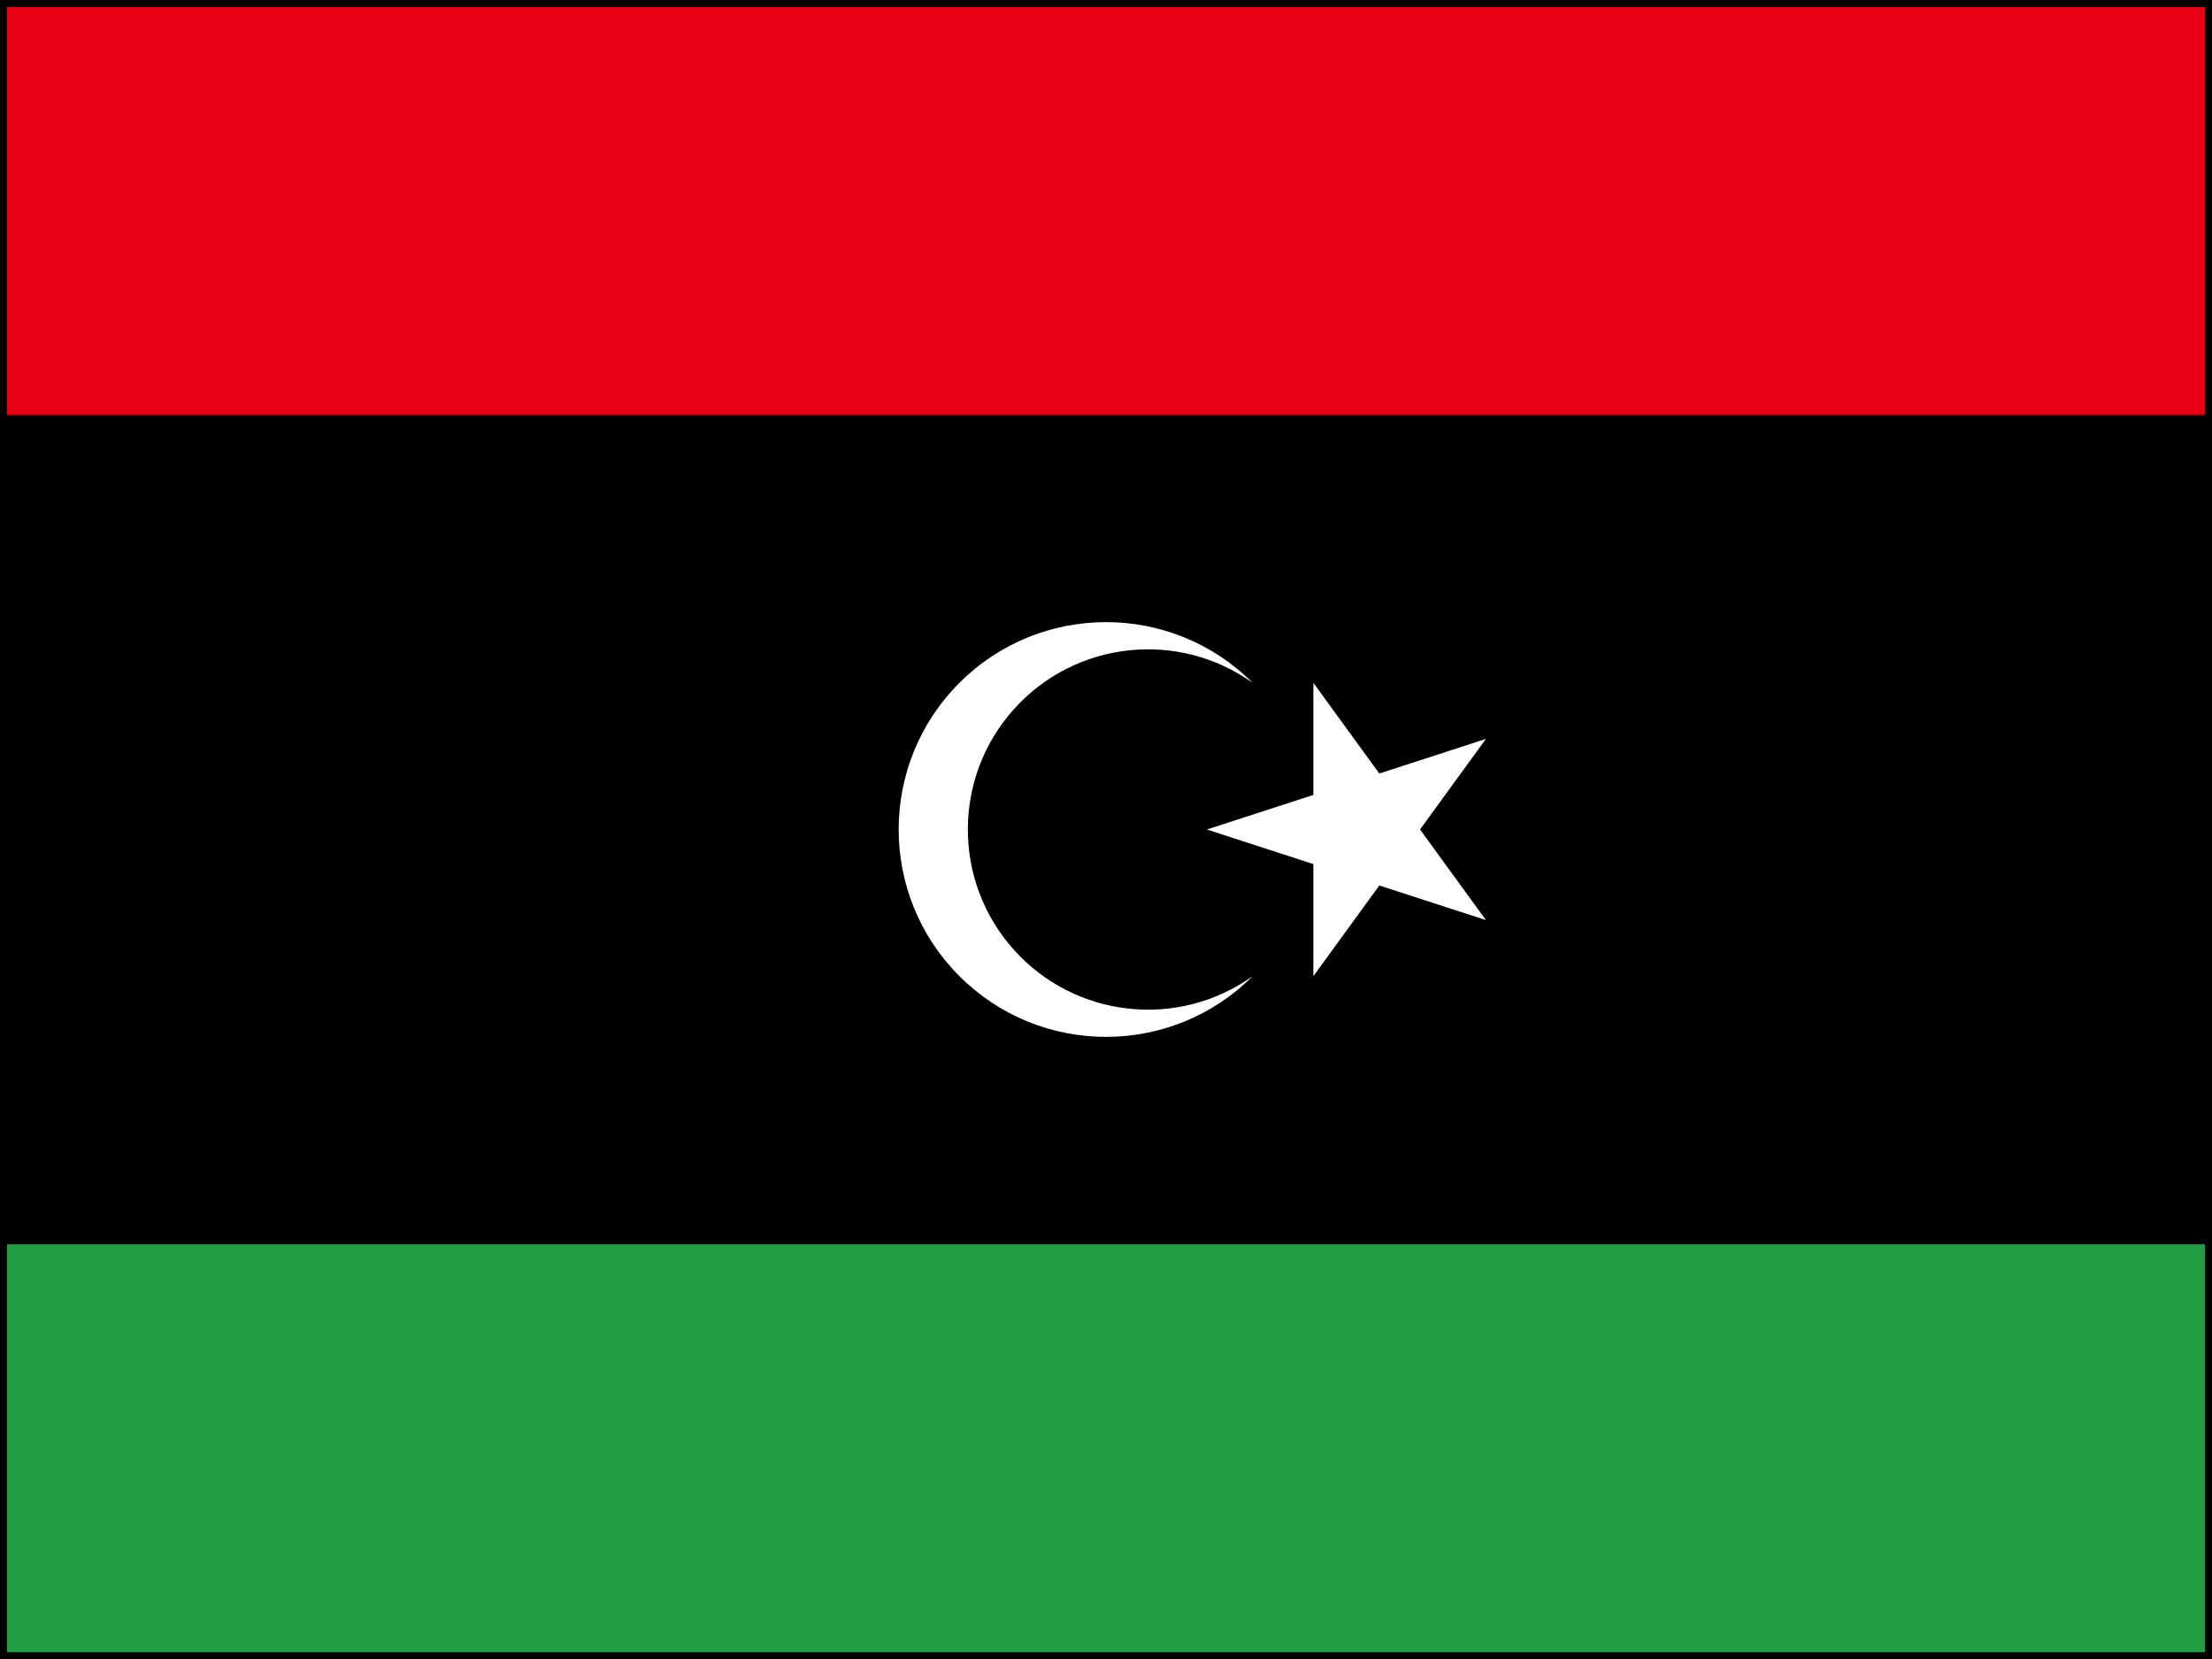
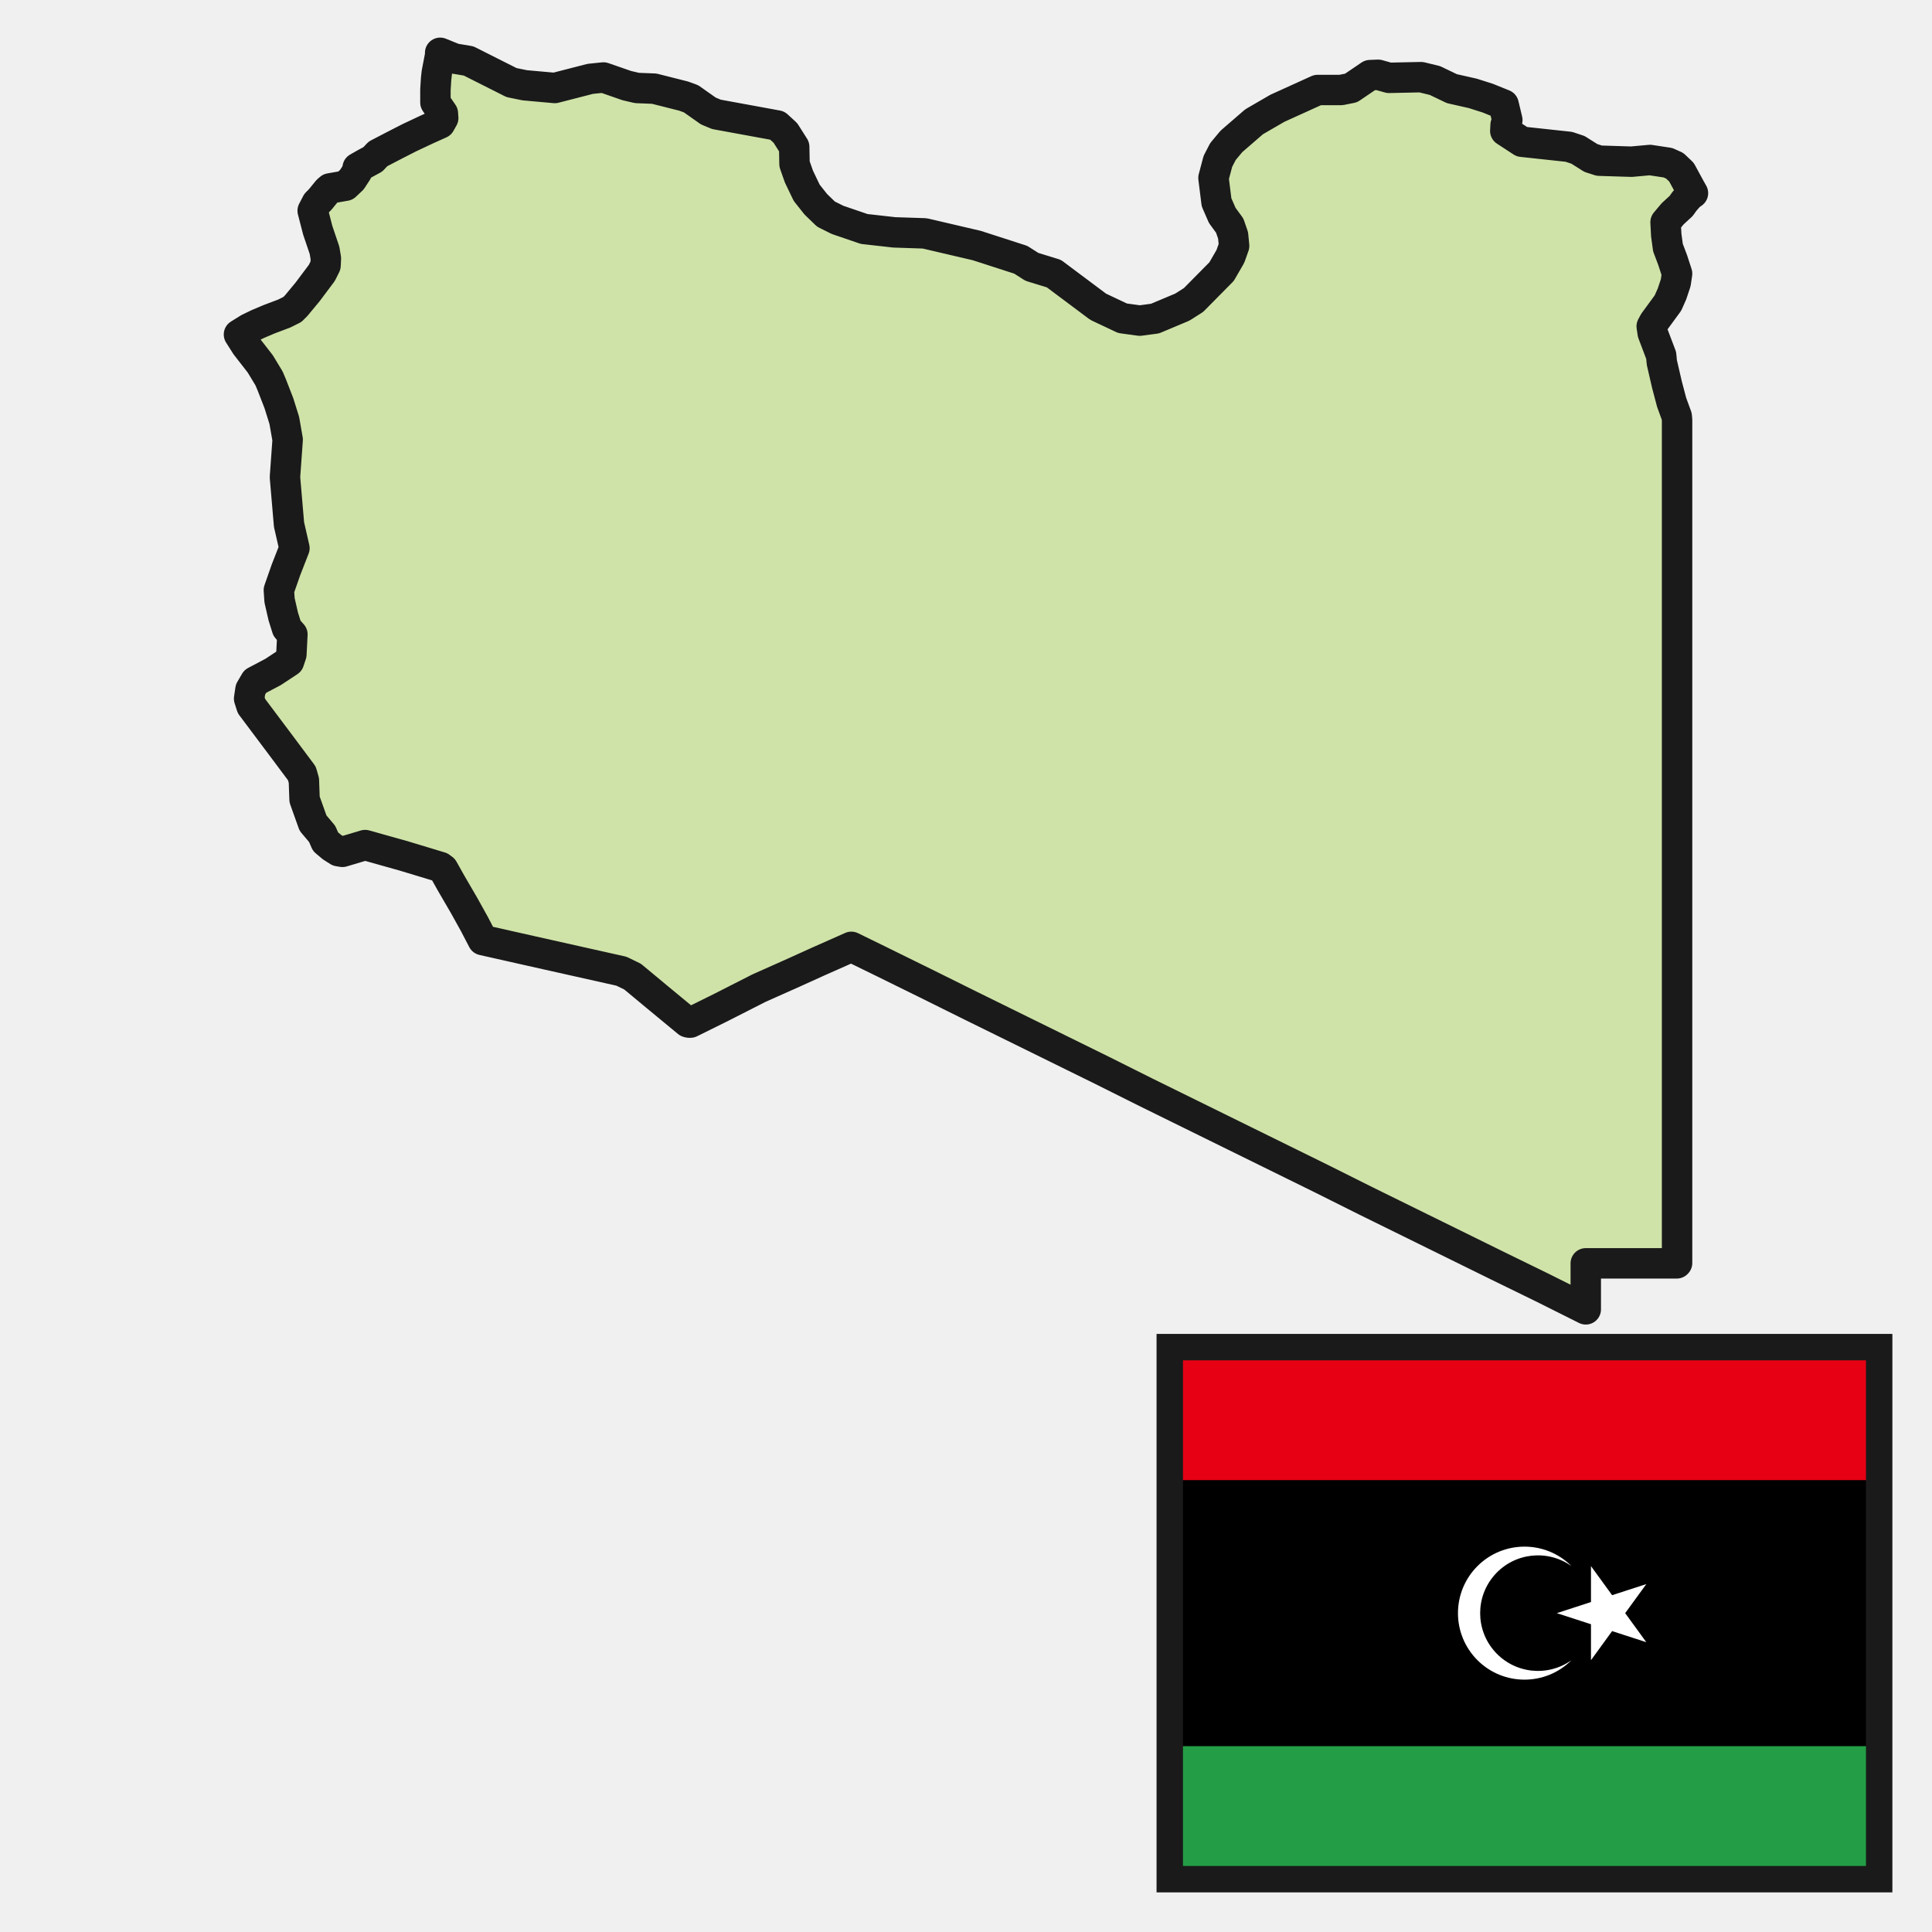
- <svg xmlns="http://www.w3.org/2000/svg" id="flag-icons-ly" viewBox="0 0 640 480" data-copyright="© 2026 Sensory App House">
-   <defs>
-     <clipPath id="ly-a">
-       <path d="M166.7-20h666.6v500H166.7z" />
-     </clipPath>
-   </defs>
-   <g clip-path="url(#ly-a)" transform="matrix(.96 0 0 .96 -160 19.2)">
-     <path fill="#239e46" d="M0-20h1000v500H0z" />
-     <path fill="#000001" d="M0-20h1000v375H0z" />
-     <path fill="#e70013" d="M0-20h1000v125H0z" />
-     <path fill="#fff" d="M544.2 185.8a54.3 54.3 0 1 0 0 88.4 62.5 62.5 0 1 1 0-88.4M530.4 230l84.1-27.3-52 71.5v-88.4l52 71.5z" />
+ <svg xmlns="http://www.w3.org/2000/svg" viewBox="0 0 512 512">
+   <g transform="translate(26.59 -48.91) scale(0.8961)">
+     <path d="M 46.6 150.4 L 49.9 149.0 L 54.4 147.3 L 56.8 146.1 L 57.9 145.0 L 61.3 140.9 L 63.1 138.5 L 65.5 135.3 L 66.6 133.1 L 66.7 131.0 L 66.3 128.6 L 64.3 122.7 L 62.8 116.9 L 64.0 114.6 L 65.0 113.6 L 67.2 110.9 L 67.9 110.3 L 72.5 109.5 L 74.4 107.7 L 75.9 105.4 L 76.1 104.2 L 78.2 103.0 L 80.6 101.7 L 82.1 100.1 L 86.9 97.6 L 91.4 95.3 L 96.5 92.9 L 100.5 91.1 L 101.4 89.5 L 101.3 88.1 L 99.1 84.9 L 99.1 81.1 L 99.3 77.9 L 99.5 76.1 L 100.5 70.9 L 100.5 70.2 L 104.7 71.9 L 108.9 72.6 L 121.6 79.0 L 125.5 79.8 L 134.4 80.6 L 144.9 77.9 L 148.8 77.5 L 155.7 79.9 L 158.7 80.6 L 163.8 80.8 L 172.5 83.0 L 174.7 83.8 L 179.8 87.4 L 182.2 88.4 L 200.2 91.7 L 202.6 93.9 L 205.2 98.0 L 205.3 103.1 L 206.6 106.8 L 208.9 111.6 L 211.6 115.0 L 214.6 117.9 L 218.0 119.6 L 225.9 122.3 L 234.8 123.3 L 243.8 123.6 L 259.2 127.2 L 272.2 131.4 L 275.5 133.5 L 282.0 135.5 L 295.1 145.3 L 302.3 148.7 L 307.4 149.4 L 311.9 148.8 L 320.0 145.4 L 323.3 143.3 L 331.6 134.9 L 334.2 130.4 L 335.3 127.3 L 335.0 124.2 L 334.0 121.3 L 331.8 118.3 L 330.1 114.4 L 329.2 107.2 L 330.5 102.3 L 332.0 99.4 L 334.5 96.4 L 341.2 90.6 L 348.1 86.6 L 360.0 81.2 L 366.9 81.2 L 369.9 80.6 L 375.5 76.8 L 377.9 76.7 L 381.1 77.6 L 390.6 77.4 L 394.7 78.4 L 399.7 80.8 L 405.9 82.2 L 410.3 83.6 L 415.0 85.5 L 416.1 90.1 L 415.6 91.5 L 415.5 93.3 L 420.4 96.5 L 434.3 98.0 L 437.0 98.9 L 440.8 101.3 L 443.3 102.1 L 452.8 102.4 L 458.3 101.9 L 463.6 102.7 L 465.6 103.6 L 467.6 105.5 L 470.1 110.1 L 471.0 111.7 L 470.0 112.4 L 468.5 114.1 L 467.5 115.5 L 465.0 117.8 L 462.9 120.3 L 463.1 124.1 L 463.6 127.8 L 465.0 131.5 L 466.3 135.5 L 465.9 138.2 L 464.8 141.5 L 463.6 144.2 L 459.5 149.8 L 458.8 151.1 L 459.1 153.1 L 461.6 159.7 L 461.8 161.8 L 463.3 168.3 L 464.7 173.6 L 466.2 177.7 L 466.3 178.8 L 466.3 184.9 L 466.3 191.0 L 466.3 197.1 L 466.3 203.2 L 466.3 209.3 L 466.3 215.4 L 466.3 221.5 L 466.3 227.6 L 466.3 233.7 L 466.3 239.8 L 466.3 245.9 L 466.3 252.0 L 466.3 258.1 L 466.3 264.2 L 466.3 270.3 L 466.3 276.4 L 466.3 282.5 L 466.3 288.6 L 466.3 294.7 L 466.3 300.8 L 466.3 306.9 L 466.3 312.9 L 466.3 319.1 L 466.3 325.1 L 466.3 331.2 L 466.3 337.4 L 466.3 343.4 L 466.3 349.6 L 466.3 355.6 L 466.3 361.7 L 466.3 367.9 L 466.3 373.9 L 466.3 387.5 L 466.3 401.0 L 466.3 414.5 L 466.3 428.0 L 466.3 428.1 L 466.2 428.1 L 466.2 428.2 L 466.1 428.2 L 459.3 428.2 L 452.7 428.2 L 445.9 428.2 L 439.3 428.2 L 439.3 431.6 L 439.3 435.0 L 439.3 438.4 L 439.3 441.8 L 426.3 435.3 L 413.2 428.9 L 400.2 422.5 L 387.2 416.1 L 374.2 409.7 L 361.2 403.2 L 348.2 396.8 L 335.2 390.4 L 322.2 384.0 L 309.2 377.6 L 296.2 371.1 L 283.2 364.7 L 270.2 358.3 L 257.2 351.9 L 244.1 345.4 L 231.1 339.0 L 222.1 334.6 L 212.4 338.9 L 204.9 342.3 L 194.8 346.8 L 183.4 352.6 L 174.5 357.0 L 174.1 357.0 L 173.7 356.9 L 164.5 349.3 L 157.4 343.4 L 154.1 341.8 L 140.7 338.8 L 127.3 335.8 L 113.1 332.6 L 110.6 327.8 L 107.6 322.4 L 103.7 315.7 L 101.4 311.6 L 100.6 311.0 L 89.7 307.7 L 78.3 304.5 L 71.6 306.5 L 70.4 306.3 L 68.5 305.1 L 66.6 303.5 L 65.6 301.2 L 62.9 298.0 L 60.4 291.0 L 60.2 285.4 L 59.6 283.3 L 53.7 275.4 L 48.3 268.2 L 44.7 263.4 L 44.0 261.2 L 44.4 258.5 L 45.8 256.1 L 51.1 253.3 L 55.8 250.2 L 56.5 248.1 L 56.8 242.2 L 55.2 240.4 L 54.1 236.9 L 53.0 232.1 L 52.8 229.1 L 54.9 223.1 L 57.4 216.7 L 55.8 209.7 L 54.6 195.7 L 55.4 184.6 L 54.7 180.6 L 54.4 178.9 L 52.8 173.8 L 50.7 168.4 L 49.9 166.5 L 47.3 162.2 L 43.1 156.8 L 41.0 153.5 L 43.9 151.7 L 46.6 150.4 Z" fill="#cfe3a8" stroke="#1a1a1a" stroke-width="9" stroke-linejoin="round" fill-rule="evenodd" />
  </g>
-   <rect x="1" y="1" width="638" height="478" fill="none" stroke="#000000" stroke-width="2" />
+   <rect x="310" y="357" width="188" height="141" fill="#ffffff" />
+   <g transform="translate(310 357) scale(0.29375)">
+     <defs>
+       <clipPath id="ly-a">
+         <path d="M166.7-20h666.6v500H166.7z" />
+       </clipPath>
+     </defs>
+     <g clip-path="url(#ly-a)" transform="matrix(.96 0 0 .96 -160 19.2)">
+       <path fill="#239e46" d="M0-20h1000v500H0z" />
+       <path fill="#000001" d="M0-20h1000v375H0z" />
+       <path fill="#e70013" d="M0-20h1000v125H0z" />
+       <path fill="#fff" d="M544.2 185.8a54.3 54.3 0 1 0 0 88.4 62.5 62.5 0 1 1 0-88.4M530.4 230l84.1-27.3-52 71.5v-88.4l52 71.5z" />
+     </g>
+     <rect x="1" y="1" width="638" height="478" fill="none" stroke="#000000" stroke-width="2" />
+   </g>
+   <rect x="310" y="357" width="188" height="141" fill="none" stroke="#1a1a1a" stroke-width="7" />
</svg>
